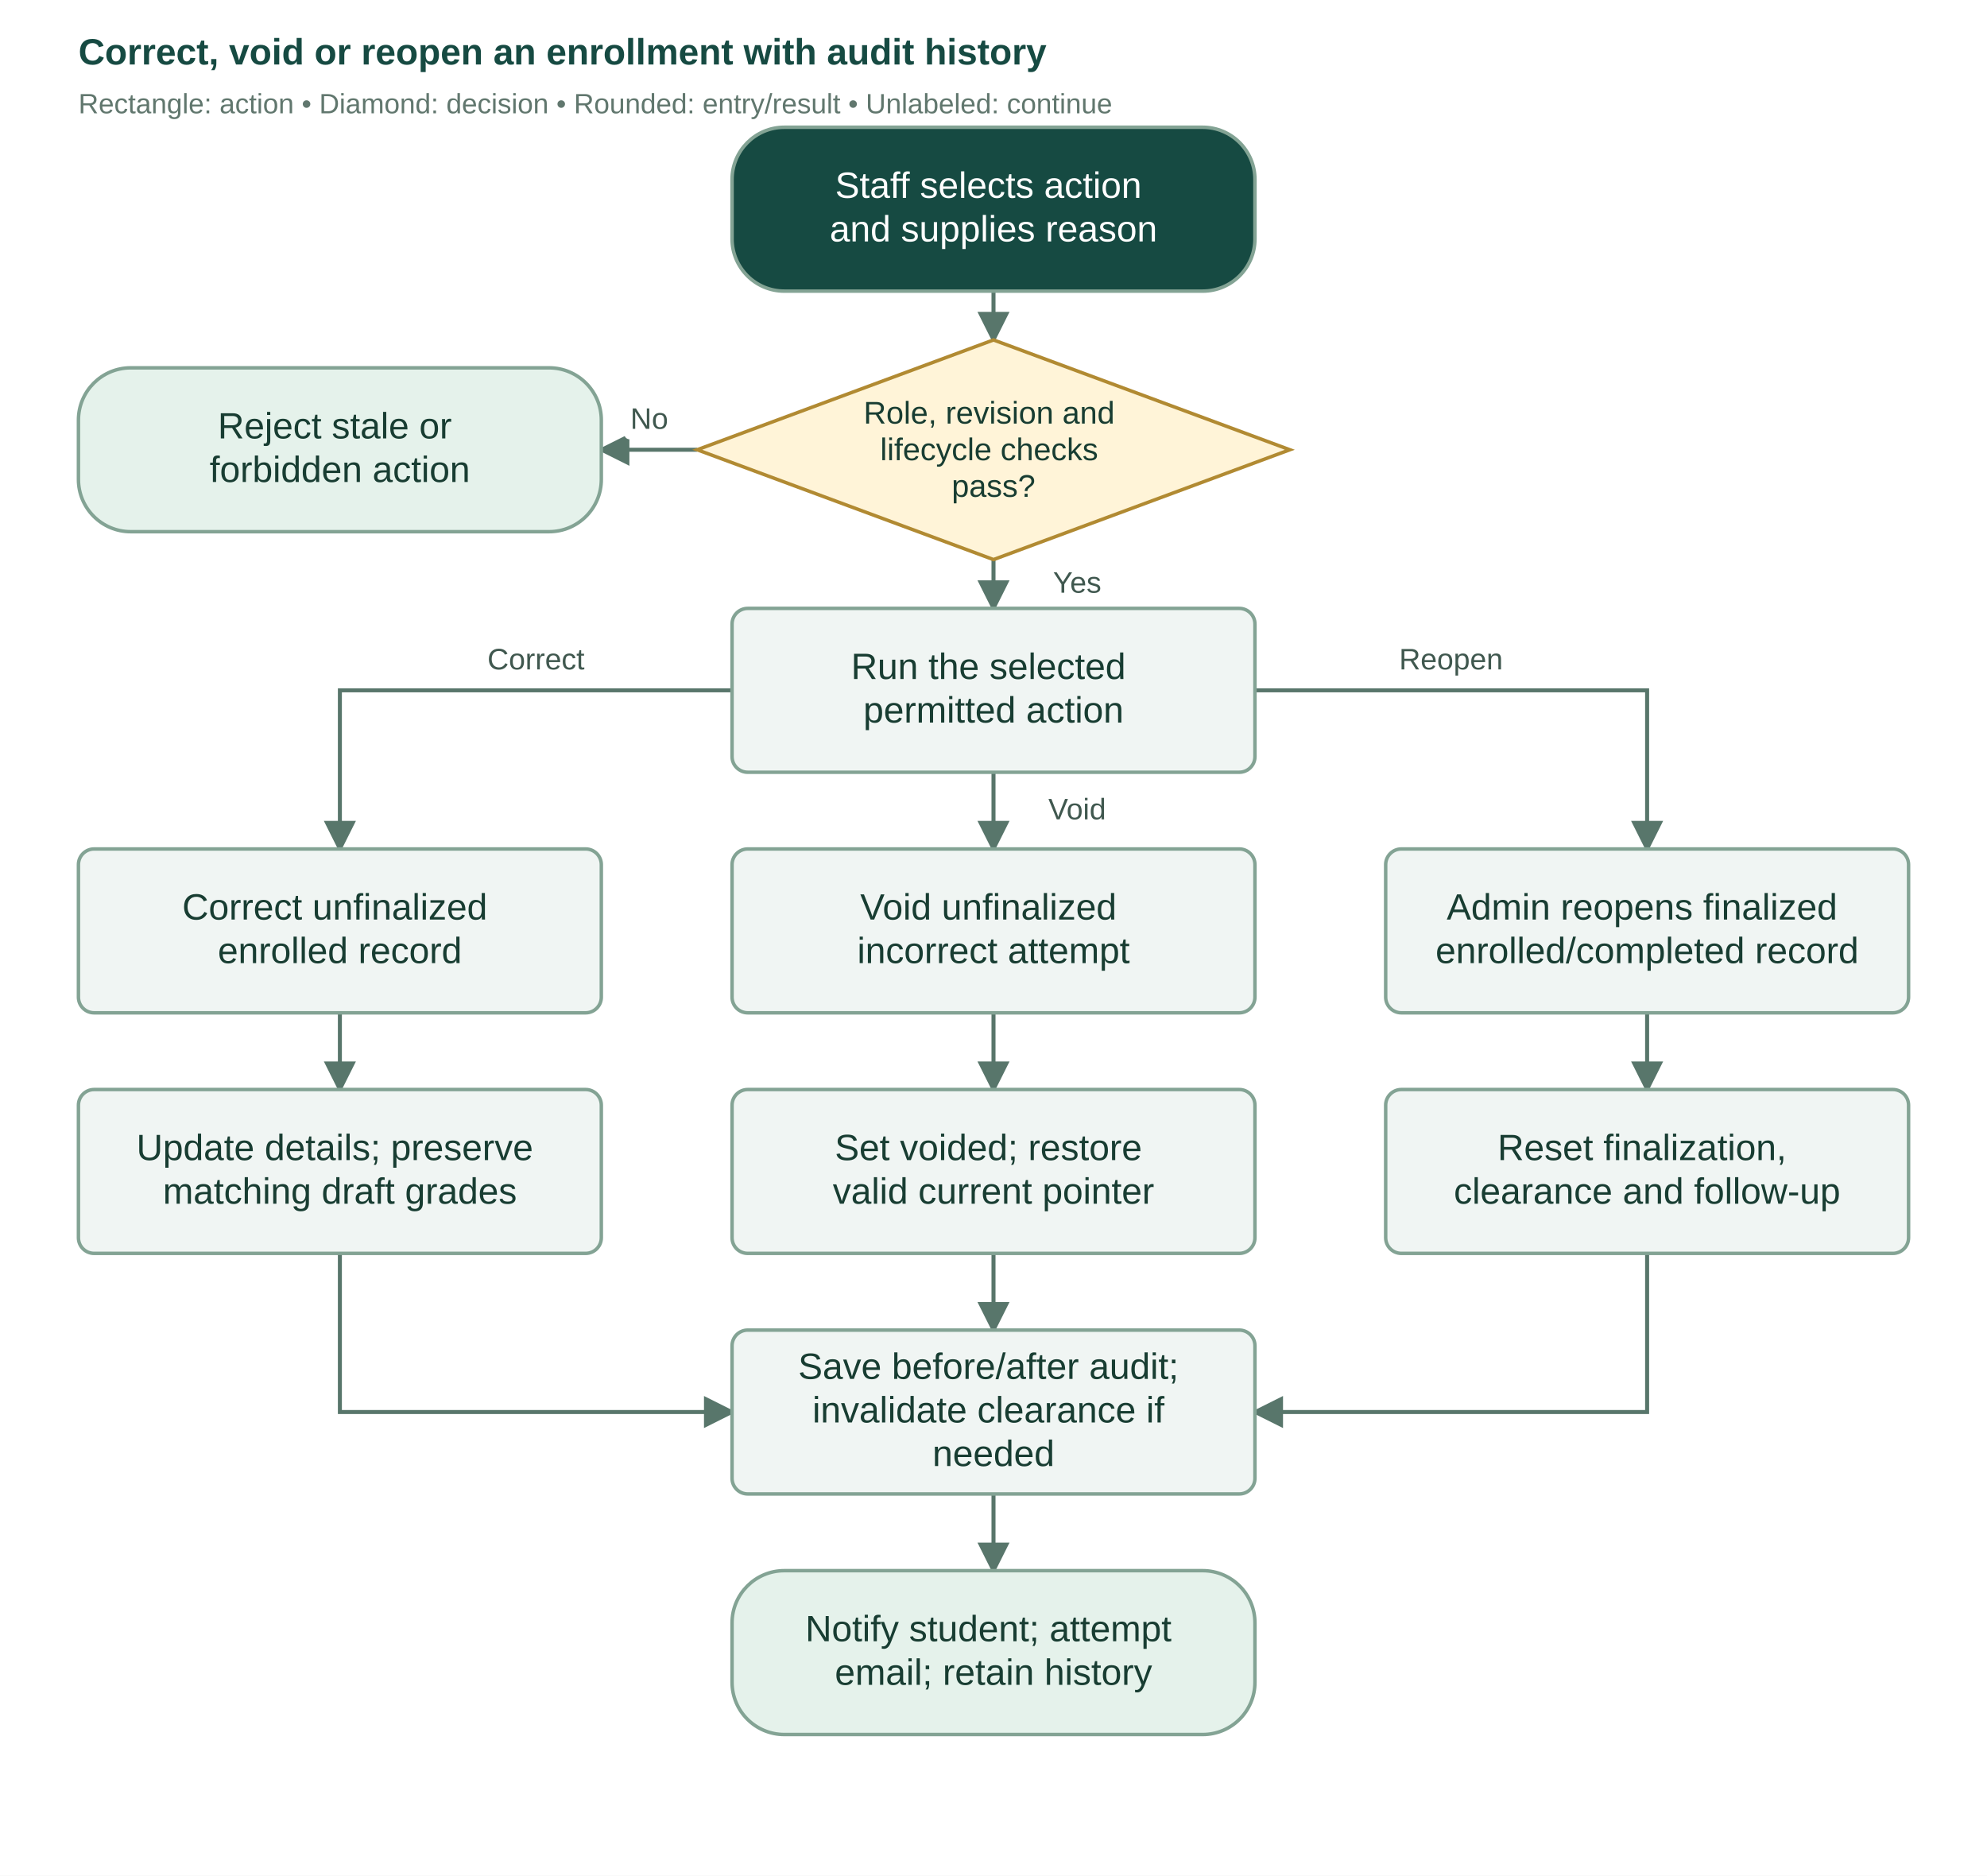
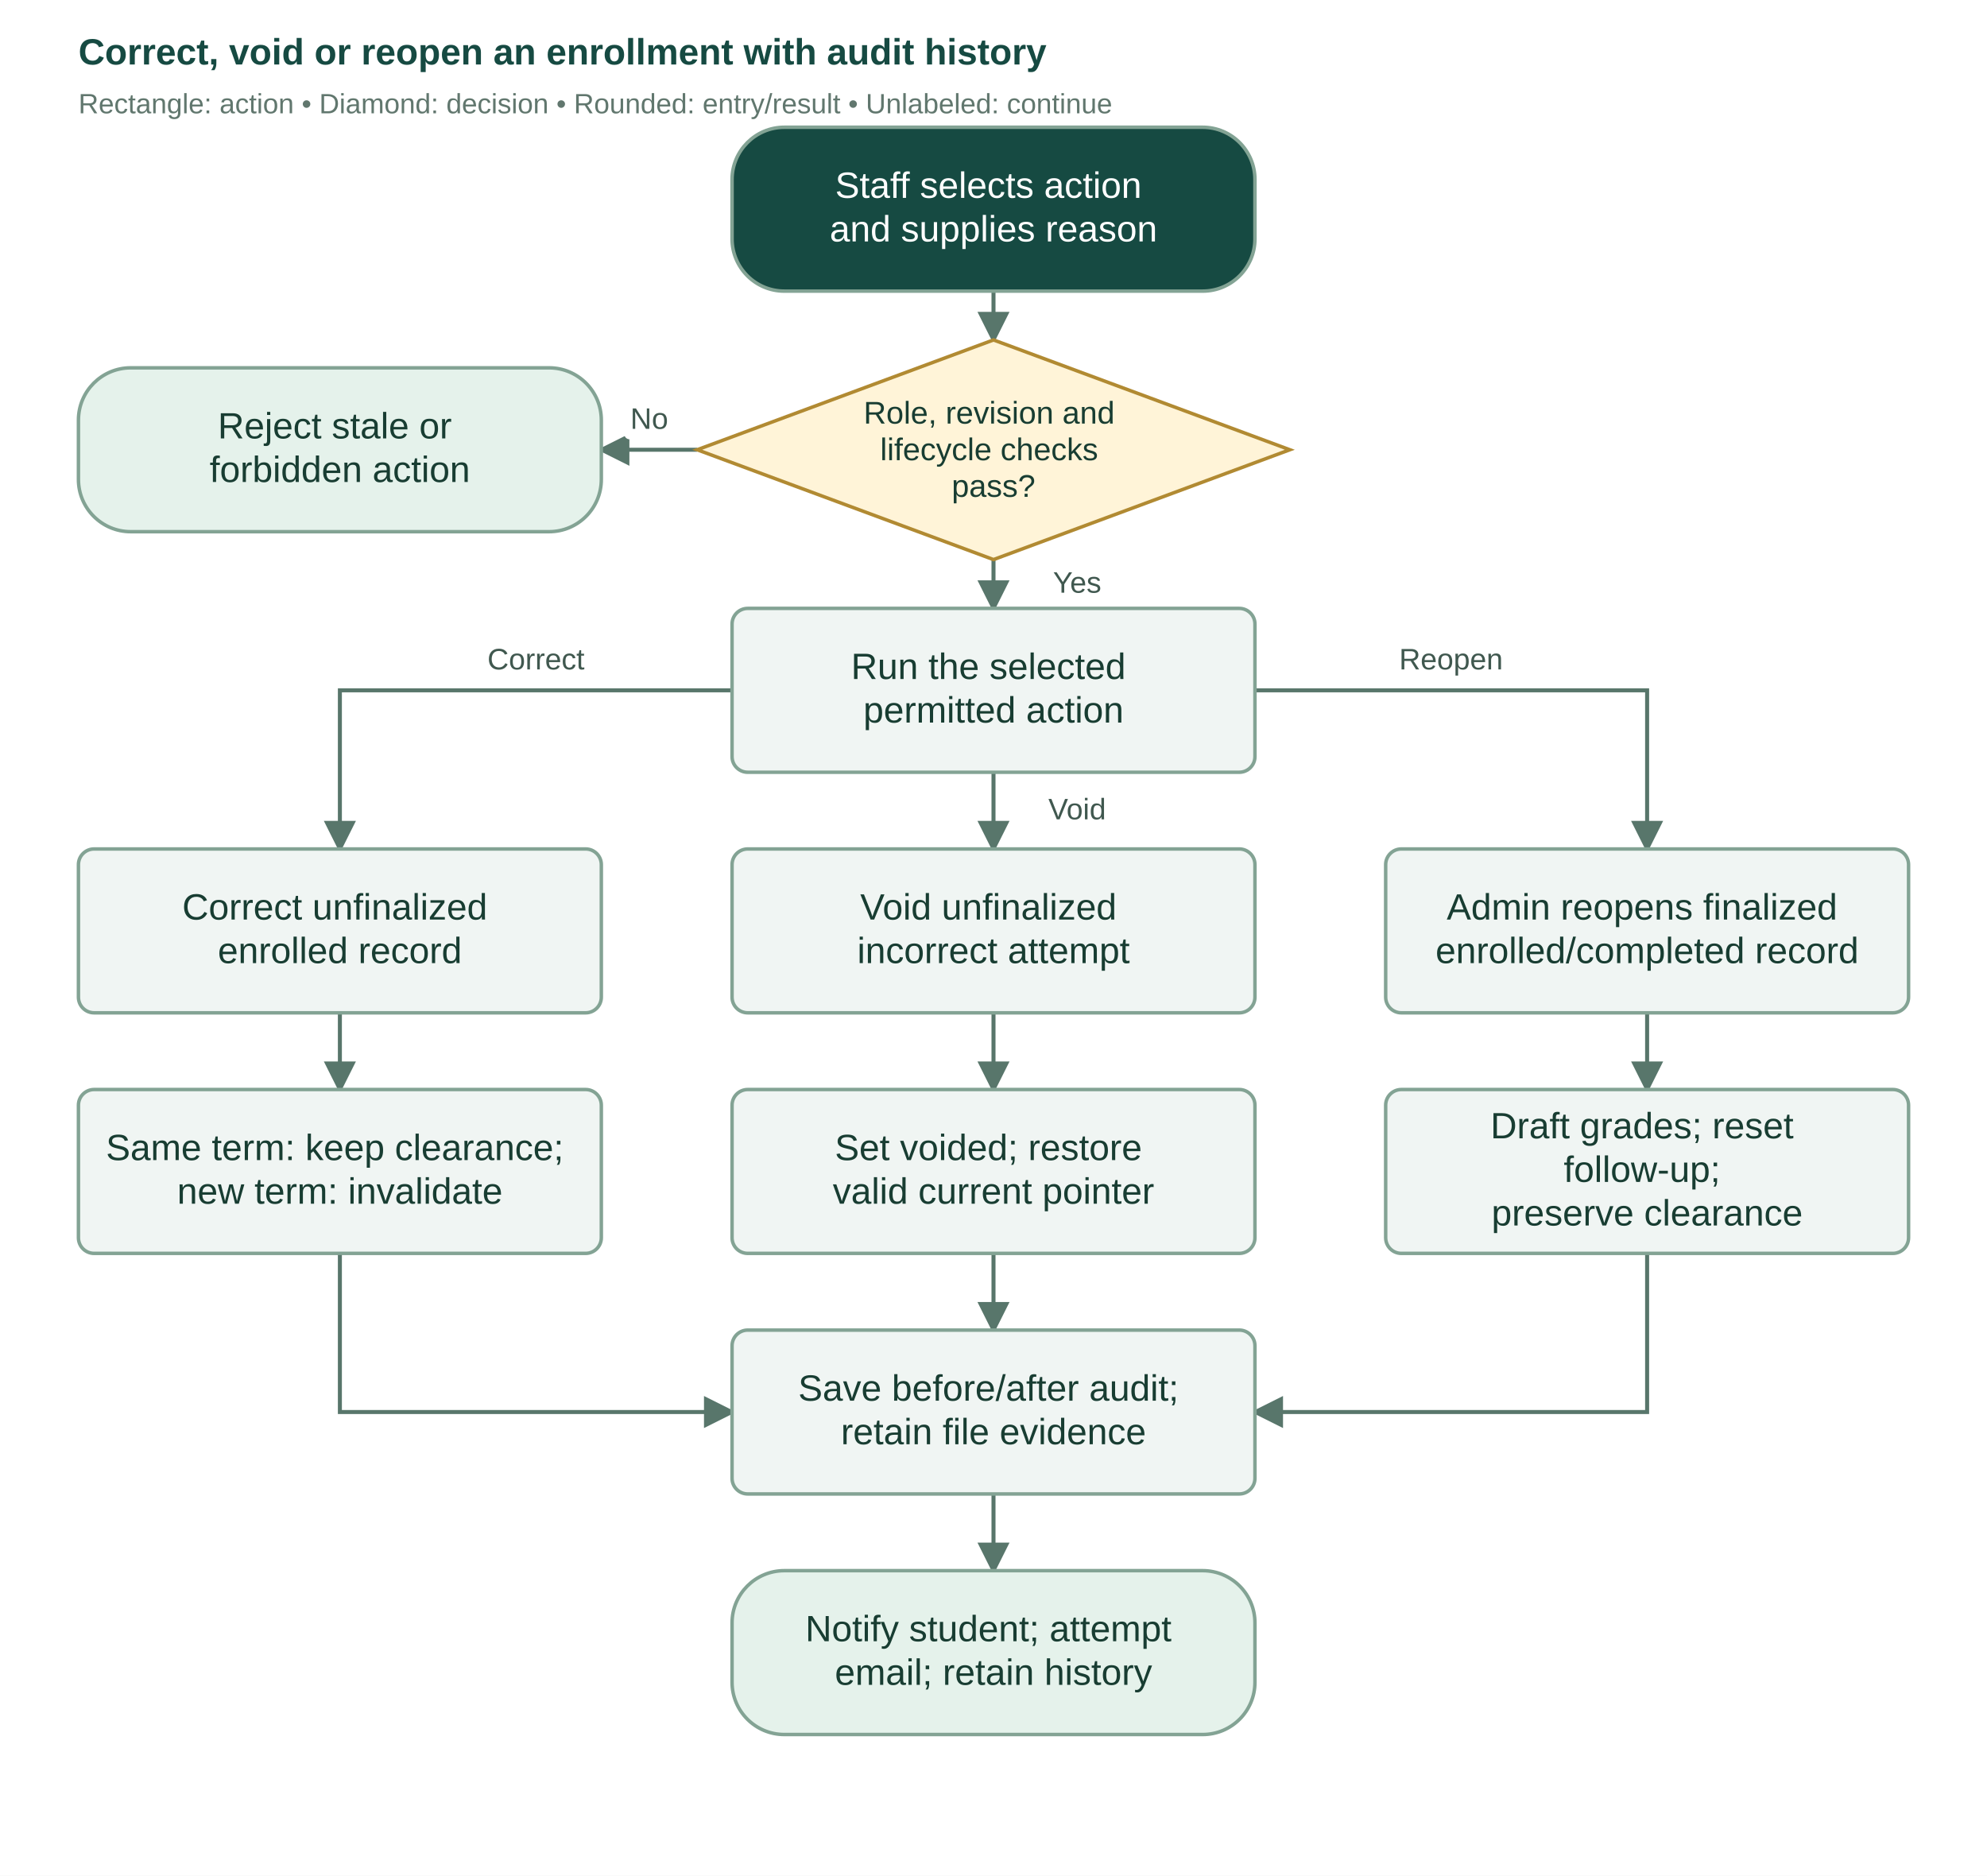
<svg xmlns="http://www.w3.org/2000/svg" width="1140" height="1076" viewBox="0 0 1140 1076">
  <rect width="100%" height="100%" fill="white" />
  <defs>
    <marker id="arrow" markerWidth="9" markerHeight="9" refX="7" refY="4" orient="auto">
      <path d="M0,0 L8,4 L0,8 z" fill="#58766b" />
    </marker>
  </defs>
  <text x="45" y="37" font-family="Arial" font-size="21" font-weight="bold" fill="#164a42">Correct, void or reopen an enrollment with audit history</text>
  <text x="45" y="65" font-family="Arial" font-size="16" fill="#61776e">Rectangle: action  •  Diamond: decision  •  Rounded: entry/result  •  Unlabeled: continue</text>
  <polyline points="570,167 570,195" fill="none" stroke="#58766b" stroke-width="2.3" marker-end="url(#arrow)" />
  <polyline points="400,258 345,258" fill="none" stroke="#58766b" stroke-width="2.3" marker-end="url(#arrow)" />
  <rect x="358.2" y="229" width="28.6" height="23" rx="3" fill="white" />
  <text x="372.5" y="246" text-anchor="middle" font-family="Arial" font-size="17" fill="#40584f">No</text>
  <polyline points="570,321 570,349" fill="none" stroke="#58766b" stroke-width="2.3" marker-end="url(#arrow)" />
  <rect x="599.05" y="323" width="37.9" height="23" rx="3" fill="white" />
  <text x="618" y="340" text-anchor="middle" font-family="Arial" font-size="17" fill="#40584f">Yes</text>
  <polyline points="420,396 195,396 195,487" fill="none" stroke="#58766b" stroke-width="2.3" marker-end="url(#arrow)" />
  <rect x="269.95" y="367" width="75.1" height="23" rx="3" fill="white" />
  <text x="307.5" y="384" text-anchor="middle" font-family="Arial" font-size="17" fill="#40584f">Correct</text>
  <polyline points="570,443 570,487" fill="none" stroke="#58766b" stroke-width="2.3" marker-end="url(#arrow)" />
  <rect x="594.4" y="453" width="47.2" height="23" rx="3" fill="white" />
  <text x="618" y="470" text-anchor="middle" font-family="Arial" font-size="17" fill="#40584f">Void</text>
  <polyline points="720,396 945,396 945,487" fill="none" stroke="#58766b" stroke-width="2.3" marker-end="url(#arrow)" />
  <rect x="799.6" y="367" width="65.8" height="23" rx="3" fill="white" />
  <text x="832.5" y="384" text-anchor="middle" font-family="Arial" font-size="17" fill="#40584f">Reopen</text>
  <polyline points="195,581 195,625" fill="none" stroke="#58766b" stroke-width="2.3" marker-end="url(#arrow)" />
  <polyline points="570,581 570,625" fill="none" stroke="#58766b" stroke-width="2.3" marker-end="url(#arrow)" />
  <polyline points="945,581 945,625" fill="none" stroke="#58766b" stroke-width="2.3" marker-end="url(#arrow)" />
  <polyline points="195,719 195,810 420,810" fill="none" stroke="#58766b" stroke-width="2.3" marker-end="url(#arrow)" />
  <polyline points="570,719 570,763" fill="none" stroke="#58766b" stroke-width="2.3" marker-end="url(#arrow)" />
  <polyline points="945,719 945,810 720,810" fill="none" stroke="#58766b" stroke-width="2.3" marker-end="url(#arrow)" />
  <polyline points="570,857 570,901" fill="none" stroke="#58766b" stroke-width="2.3" marker-end="url(#arrow)" />
  <rect x="420" y="73" width="300" height="94" rx="30" fill="#164a42" stroke="#83a394" stroke-width="2" />
  <text x="570" y="113.5" text-anchor="middle" font-family="Arial" font-size="21" fill="white">
    <tspan x="570" dy="0">Staff selects action</tspan>
    <tspan x="570" dy="25">and supplies reason</tspan>
  </text>
  <polygon points="570,195 740,258 570,321 400,258" fill="#fff4d8" stroke="#b18a32" stroke-width="2" />
  <text x="570" y="243" text-anchor="middle" font-family="Arial" font-size="18" fill="#183d32">
    <tspan x="570" dy="0">Role, revision and</tspan>
    <tspan x="570" dy="21">lifecycle checks</tspan>
    <tspan x="570" dy="21">pass?</tspan>
  </text>
  <rect x="45" y="211" width="300" height="94" rx="30" fill="#e5f2eb" stroke="#83a394" stroke-width="2" />
  <text x="195" y="251.5" text-anchor="middle" font-family="Arial" font-size="21" fill="#183d32">
    <tspan x="195" dy="0">Reject stale or</tspan>
    <tspan x="195" dy="25">forbidden action</tspan>
  </text>
  <rect x="420" y="349" width="300" height="94" rx="9" fill="#f0f5f3" stroke="#83a394" stroke-width="2" />
  <text x="570" y="389.5" text-anchor="middle" font-family="Arial" font-size="21" fill="#183d32">
    <tspan x="570" dy="0">Run the selected</tspan>
    <tspan x="570" dy="25">permitted action</tspan>
  </text>
  <rect x="45" y="487" width="300" height="94" rx="9" fill="#f0f5f3" stroke="#83a394" stroke-width="2" />
  <text x="195" y="527.5" text-anchor="middle" font-family="Arial" font-size="21" fill="#183d32">
    <tspan x="195" dy="0">Correct unfinalized</tspan>
    <tspan x="195" dy="25">enrolled record</tspan>
  </text>
  <rect x="420" y="487" width="300" height="94" rx="9" fill="#f0f5f3" stroke="#83a394" stroke-width="2" />
  <text x="570" y="527.5" text-anchor="middle" font-family="Arial" font-size="21" fill="#183d32">
    <tspan x="570" dy="0">Void unfinalized</tspan>
    <tspan x="570" dy="25">incorrect attempt</tspan>
  </text>
  <rect x="795" y="487" width="300" height="94" rx="9" fill="#f0f5f3" stroke="#83a394" stroke-width="2" />
  <text x="945" y="527.5" text-anchor="middle" font-family="Arial" font-size="21" fill="#183d32">
    <tspan x="945" dy="0">Admin reopens finalized</tspan>
    <tspan x="945" dy="25">enrolled/completed record</tspan>
  </text>
  <rect x="45" y="625" width="300" height="94" rx="9" fill="#f0f5f3" stroke="#83a394" stroke-width="2" />
  <text x="195" y="665.5" text-anchor="middle" font-family="Arial" font-size="21" fill="#183d32">
-     <tspan x="195" dy="0">Update details; preserve</tspan>
-     <tspan x="195" dy="25">matching draft grades</tspan>
+     <tspan x="195" dy="0">Same term: keep clearance;</tspan>
+     <tspan x="195" dy="25">new term: invalidate</tspan>
  </text>
  <rect x="420" y="625" width="300" height="94" rx="9" fill="#f0f5f3" stroke="#83a394" stroke-width="2" />
  <text x="570" y="665.5" text-anchor="middle" font-family="Arial" font-size="21" fill="#183d32">
    <tspan x="570" dy="0">Set voided; restore</tspan>
    <tspan x="570" dy="25">valid current pointer</tspan>
  </text>
  <rect x="795" y="625" width="300" height="94" rx="9" fill="#f0f5f3" stroke="#83a394" stroke-width="2" />
-   <text x="945" y="665.5" text-anchor="middle" font-family="Arial" font-size="21" fill="#183d32">
-     <tspan x="945" dy="0">Reset finalization,</tspan>
-     <tspan x="945" dy="25">clearance and follow-up</tspan>
+   <text x="945" y="653" text-anchor="middle" font-family="Arial" font-size="21" fill="#183d32">
+     <tspan x="945" dy="0">Draft grades; reset</tspan>
+     <tspan x="945" dy="25">follow-up;</tspan>
+     <tspan x="945" dy="25">preserve clearance</tspan>
  </text>
  <rect x="420" y="763" width="300" height="94" rx="9" fill="#f0f5f3" stroke="#83a394" stroke-width="2" />
-   <text x="570" y="791" text-anchor="middle" font-family="Arial" font-size="21" fill="#183d32">
+   <text x="570" y="803.5" text-anchor="middle" font-family="Arial" font-size="21" fill="#183d32">
    <tspan x="570" dy="0">Save before/after audit;</tspan>
-     <tspan x="570" dy="25">invalidate clearance if</tspan>
-     <tspan x="570" dy="25">needed</tspan>
+     <tspan x="570" dy="25">retain file evidence</tspan>
  </text>
  <rect x="420" y="901" width="300" height="94" rx="30" fill="#e5f2eb" stroke="#83a394" stroke-width="2" />
  <text x="570" y="941.5" text-anchor="middle" font-family="Arial" font-size="21" fill="#183d32">
    <tspan x="570" dy="0">Notify student; attempt</tspan>
    <tspan x="570" dy="25">email; retain history</tspan>
  </text>
</svg>
